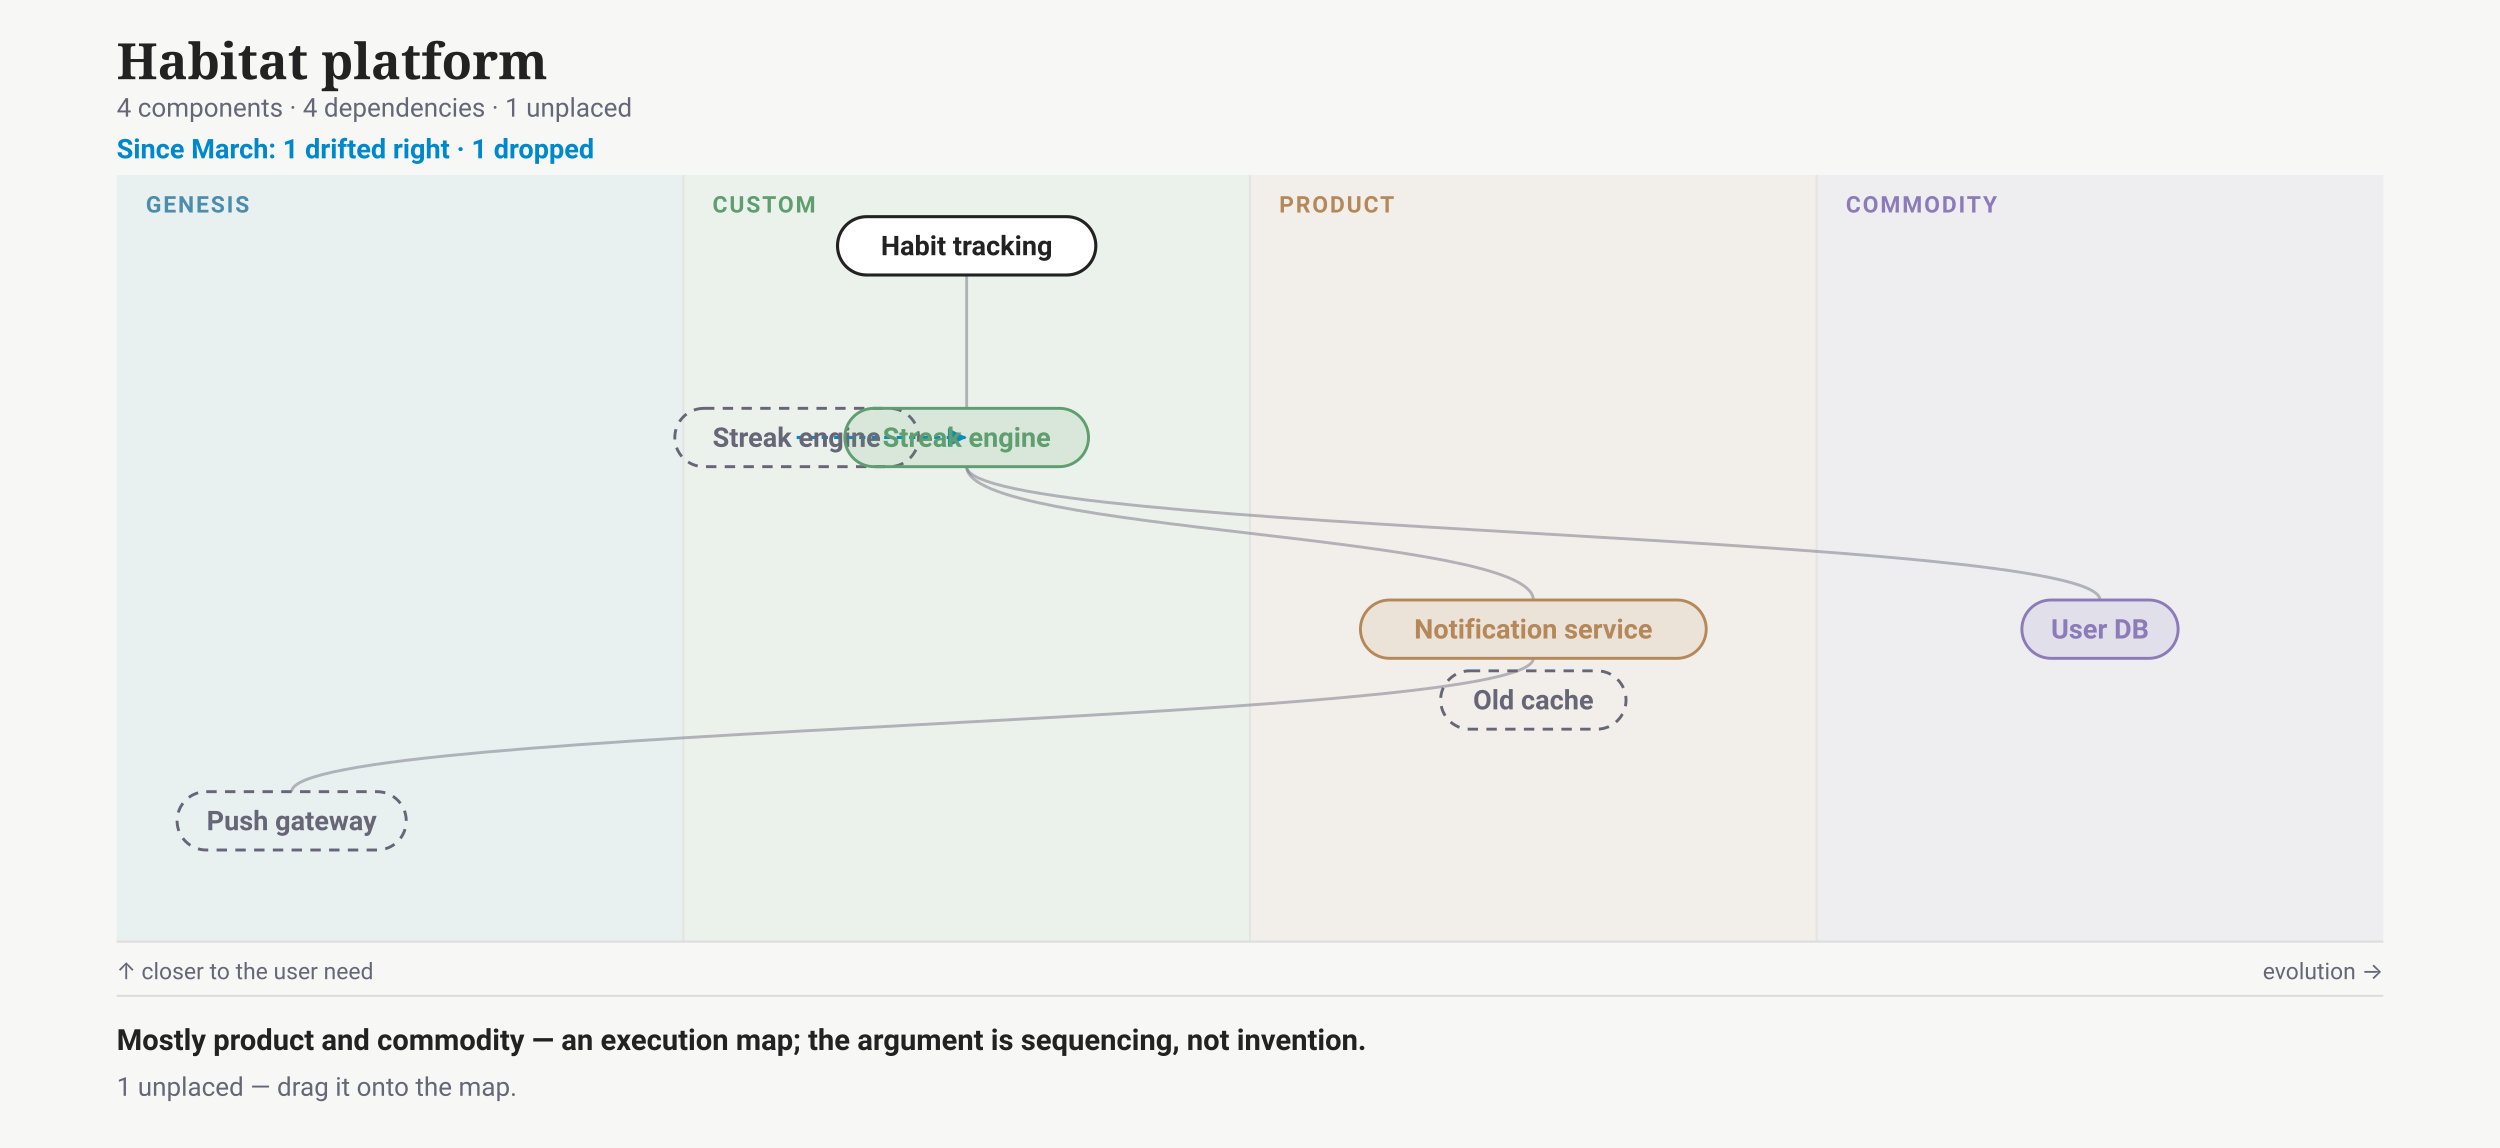
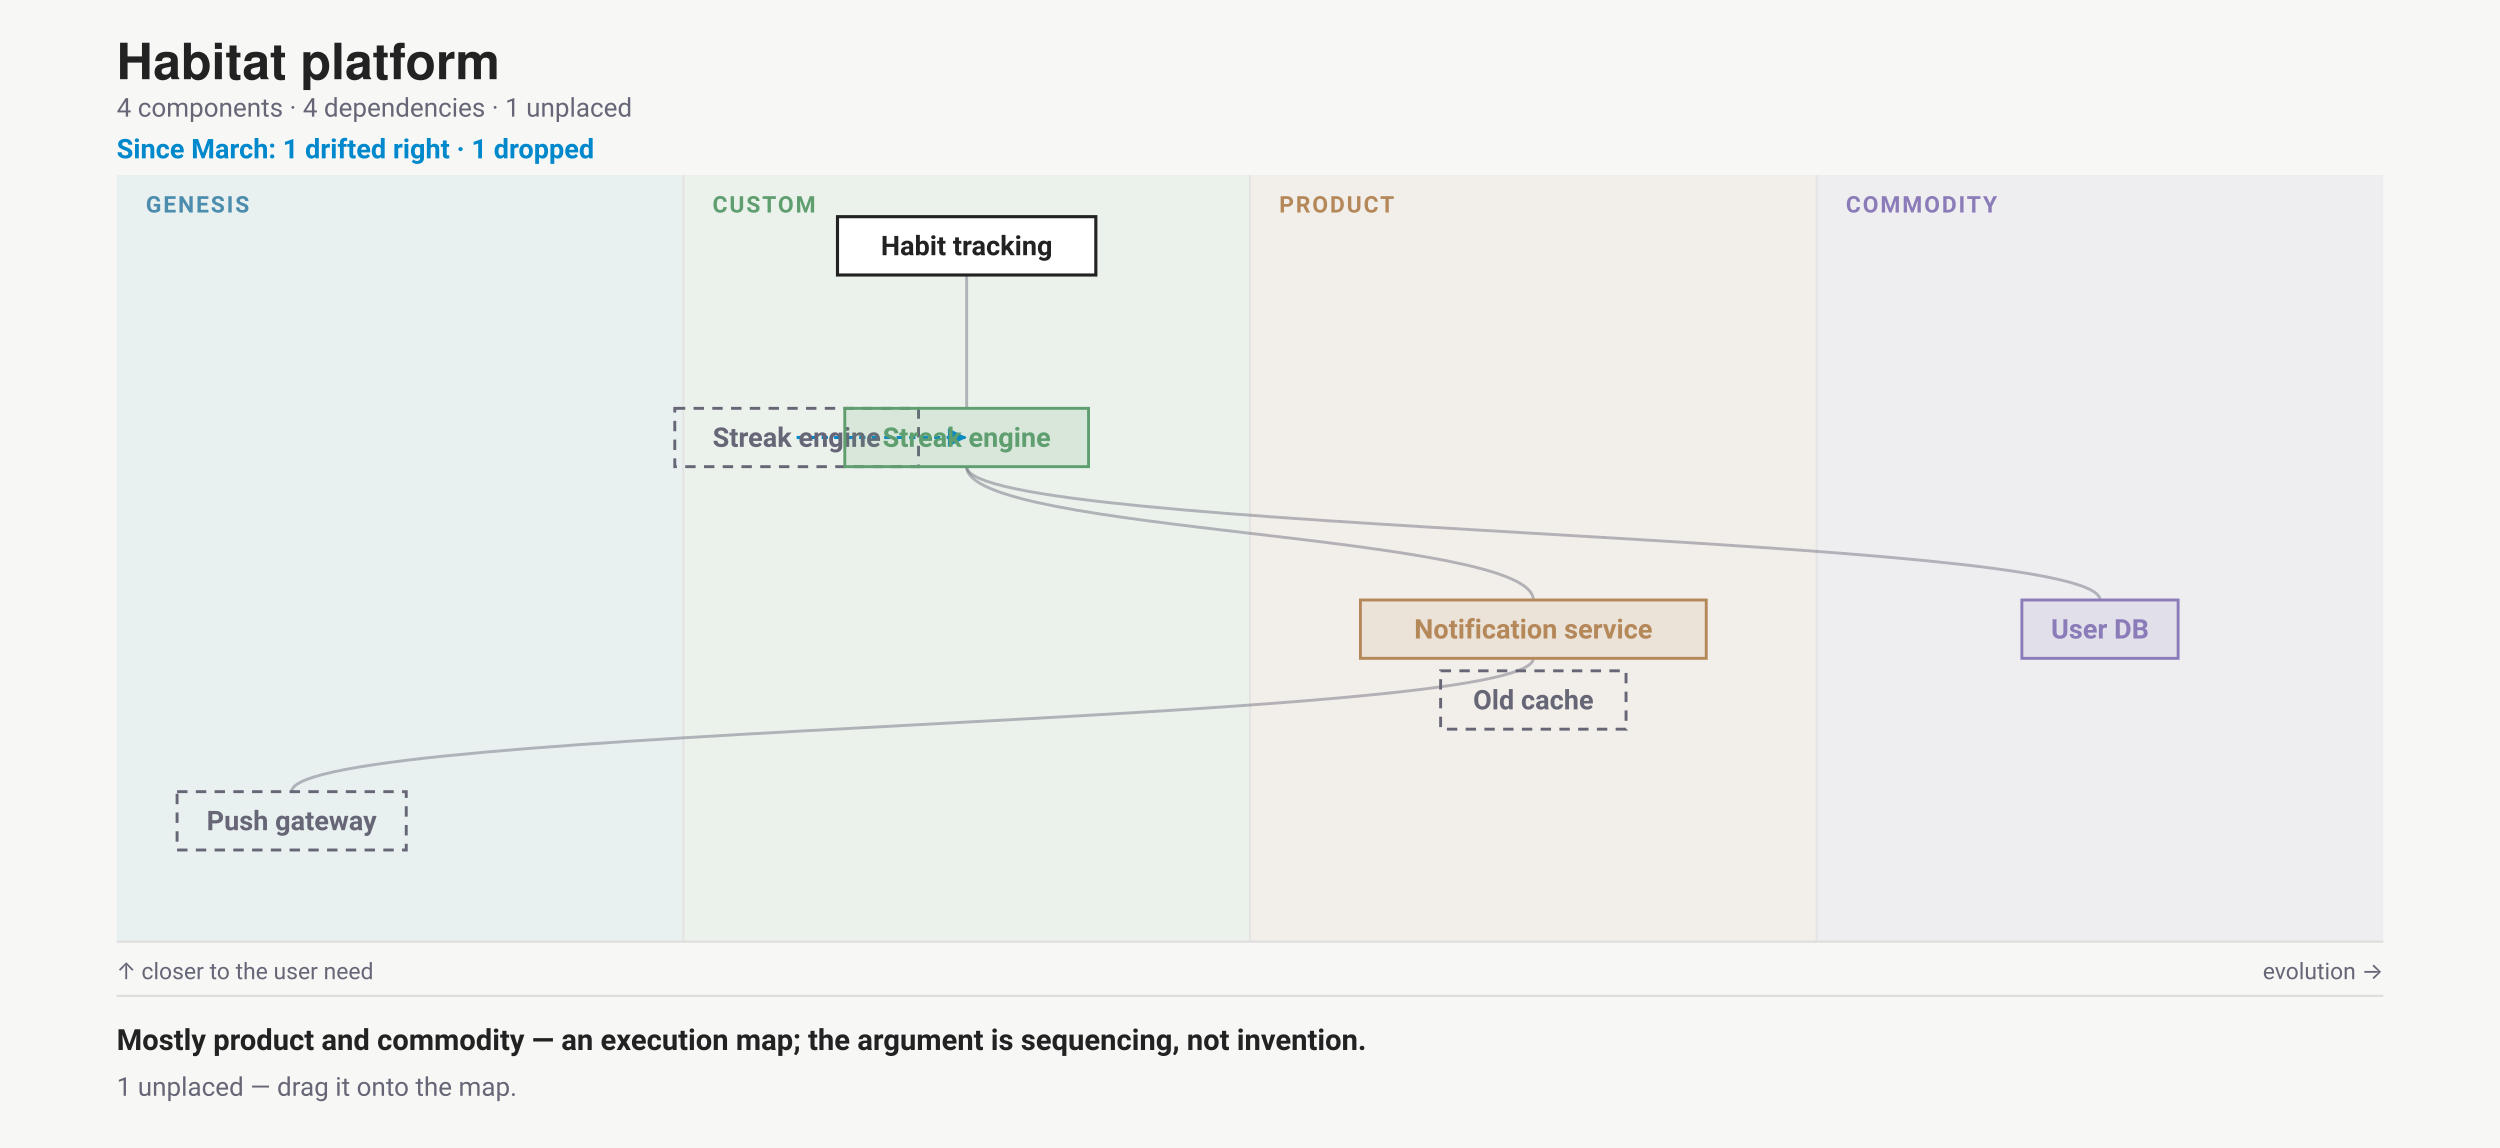
<svg xmlns="http://www.w3.org/2000/svg" width="1200" height="551" viewBox="0 0 1200 551" font-family="-apple-system,BlinkMacSystemFont,'Segoe UI',Roboto,sans-serif">
  <rect width="1200" height="551" fill="#f7f8f6" />
-   <text x="56" y="38" font-family="Charter,Georgia,serif" font-size="24" font-weight="700" fill="#222">Habitat platform</text>
+   <text x="56" y="38" font-family="'Helvetica Neue',Helvetica,'Segoe UI',Roboto,sans-serif" font-size="24" font-weight="700" fill="#222">Habitat platform</text>
  <text x="56" y="56" font-size="12.5" fill="#667">4 components · 4 dependencies · 1 unplaced</text>
  <text x="56" y="76" font-size="13" font-weight="600" fill="#08c">Since March: 1 drifted right · 1 dropped</text>
  <g transform="translate(0 84)">
    <rect x="56" y="0" width="272" height="368" fill="#4C8DAE14" />
    <text x="70" y="18" font-size="11" font-weight="600" letter-spacing=".08em" fill="#4C8DAE">GENESIS</text>
    <rect x="328" y="0" width="272" height="368" fill="#5E9E6F14" />
    <text x="342" y="18" font-size="11" font-weight="600" letter-spacing=".08em" fill="#5E9E6F">CUSTOM</text>
    <line x1="328" y1="0" x2="328" y2="368" stroke="#ddd" stroke-opacity=".6" />
    <rect x="600" y="0" width="272" height="368" fill="#B5885A14" />
    <text x="614" y="18" font-size="11" font-weight="600" letter-spacing=".08em" fill="#B5885A">PRODUCT</text>
    <line x1="600" y1="0" x2="600" y2="368" stroke="#ddd" stroke-opacity=".6" />
    <rect x="872" y="0" width="272" height="368" fill="#8B7BB814" />
    <text x="886" y="18" font-size="11" font-weight="600" letter-spacing=".08em" fill="#8B7BB8">COMMODITY</text>
    <line x1="872" y1="0" x2="872" y2="368" stroke="#ddd" stroke-opacity=".6" />
    <line x1="56" y1="368" x2="1144" y2="368" stroke="#ddd" />
    <text x="1144" y="386" text-anchor="end" font-size="11" fill="#667">evolution →</text>
    <text x="56" y="386" font-size="11" fill="#667">↑ closer to the user need</text>
    <g class="drift-arrow">
      <line x1="382.4" y1="126" x2="464" y2="126" stroke="#08c" stroke-width="1.5" stroke-dasharray="3 3" />
      <path d="M 464 126 l -9 -4.5 l 0 9 z" fill="#08c" />
    </g>
    <g class="ghost moved-ghost">
-       <rect x="323.9" y="112" width="117" height="28" rx="14" fill="none" stroke="#667" stroke-width="1.4" stroke-dasharray="5 4" />
+       <rect x="323.9" y="112" width="117" height="28" rx="0" fill="none" stroke="#667" stroke-width="1.4" stroke-dasharray="5 4" />
      <text x="382.4" y="130.5" text-anchor="middle" font-size="13" font-weight="600" fill="#667">Streak engine</text>
    </g>
    <g class="ghost dropped-ghost">
-       <rect x="691.5" y="238" width="89" height="28" rx="14" fill="none" stroke="#667" stroke-width="1.4" stroke-dasharray="5 4" />
+       <rect x="691.5" y="238" width="89" height="28" rx="0" fill="none" stroke="#667" stroke-width="1.4" stroke-dasharray="5 4" />
      <text x="736" y="256.5" text-anchor="middle" font-size="13" font-weight="600" fill="#667">Old cache</text>
    </g>
    <path class="edge" d="M 464 48 C 464 80, 464 80, 464 112" fill="none" stroke="#667" stroke-opacity=".45" stroke-width="1.4" />
    <path class="edge" d="M 464 140 C 464 172, 736 172, 736 204" fill="none" stroke="#667" stroke-opacity=".45" stroke-width="1.4" />
    <path class="edge" d="M 736 232 C 736 264, 140 264, 140 296" fill="none" stroke="#667" stroke-opacity=".45" stroke-width="1.4" />
    <path class="edge" d="M 464 140 C 464 172, 1008 172, 1008 204" fill="none" stroke="#667" stroke-opacity=".45" stroke-width="1.4" />
    <g data-drag="evo" data-name="Streak engine" data-line="2">
-       <rect x="405.5" y="112" width="117" height="28" rx="14" fill="#5E9E6F1F" stroke="#5E9E6F" stroke-width="1.4" data-edit="stage" data-line="2" data-raw="custom" tabindex="0" role="button" aria-label="Cycle evolution stage: Streak engine" />
+       <rect x="405.5" y="112" width="117" height="28" rx="0" fill="#5E9E6F1F" stroke="#5E9E6F" stroke-width="1.4" data-edit="stage" data-line="2" data-raw="custom" tabindex="0" role="button" aria-label="Cycle evolution stage: Streak engine" />
      <text x="464" y="130.5" text-anchor="middle" font-size="13" font-weight="600" fill="#5E9E6F" data-edit="name" data-line="2" data-raw="Streak engine" tabindex="0" role="button" aria-label="Rename component: Streak engine">Streak engine</text>
    </g>
    <g data-drag="evo" data-name="Notification service" data-line="3">
-       <rect x="653" y="204" width="166" height="28" rx="14" fill="#B5885A1F" stroke="#B5885A" stroke-width="1.4" data-edit="stage" data-line="3" data-raw="product" tabindex="0" role="button" aria-label="Cycle evolution stage: Notification service" />
+       <rect x="653" y="204" width="166" height="28" rx="0" fill="#B5885A1F" stroke="#B5885A" stroke-width="1.4" data-edit="stage" data-line="3" data-raw="product" tabindex="0" role="button" aria-label="Cycle evolution stage: Notification service" />
      <text x="736" y="222.5" text-anchor="middle" font-size="13" font-weight="600" fill="#B5885A" data-edit="name" data-line="3" data-raw="Notification service" tabindex="0" role="button" aria-label="Rename component: Notification service">Notification service</text>
    </g>
    <g data-drag="evo" data-name="User DB" data-line="4">
-       <rect x="970.5" y="204" width="75" height="28" rx="14" fill="#8B7BB81F" stroke="#8B7BB8" stroke-width="1.4" data-edit="stage" data-line="4" data-raw="commodity" tabindex="0" role="button" aria-label="Cycle evolution stage: User DB" />
+       <rect x="970.5" y="204" width="75" height="28" rx="0" fill="#8B7BB81F" stroke="#8B7BB8" stroke-width="1.4" data-edit="stage" data-line="4" data-raw="commodity" tabindex="0" role="button" aria-label="Cycle evolution stage: User DB" />
      <text x="1008" y="222.5" text-anchor="middle" font-size="13" font-weight="600" fill="#8B7BB8" data-edit="name" data-line="4" data-raw="User DB" tabindex="0" role="button" aria-label="Rename component: User DB">User DB</text>
    </g>
    <g data-drag="evo" data-name="Push gateway" data-line="5">
-       <rect x="85" y="296" width="110" height="28" rx="14" fill="none" stroke="#667" stroke-width="1.4" stroke-dasharray="5 4" />
+       <rect x="85" y="296" width="110" height="28" rx="0" fill="none" stroke="#667" stroke-width="1.4" stroke-dasharray="5 4" />
      <text x="140" y="314.5" text-anchor="middle" font-size="13" font-weight="600" fill="#667" data-edit="name" data-line="5" data-raw="Push gateway" tabindex="0" role="button" aria-label="Rename component: Push gateway">Push gateway</text>
    </g>
    <g class="anchor">
-       <rect x="402" y="20" width="124" height="28" rx="14" fill="#fff" stroke="#222" stroke-width="1.5" />
+       <rect x="402" y="20" width="124" height="28" rx="0" fill="#fff" stroke="#222" stroke-width="1.5" />
      <text x="464" y="38.5" text-anchor="middle" font-size="13" font-weight="600" fill="#222" data-edit="anchor" data-line="1" data-raw="Habit tracking" tabindex="0" role="button" aria-label="Rename anchor: Habit tracking">Habit tracking</text>
    </g>
  </g>
  <line x1="56" y1="478" x2="1144" y2="478" stroke="#ddd" />
  <text x="56" y="504" font-size="14" font-weight="600" fill="#222">Mostly product and commodity — an execution map; the argument is sequencing, not invention.</text>
  <text x="56" y="526" font-size="12.5" fill="#667">1 unplaced — drag it onto the map.</text>
</svg>
